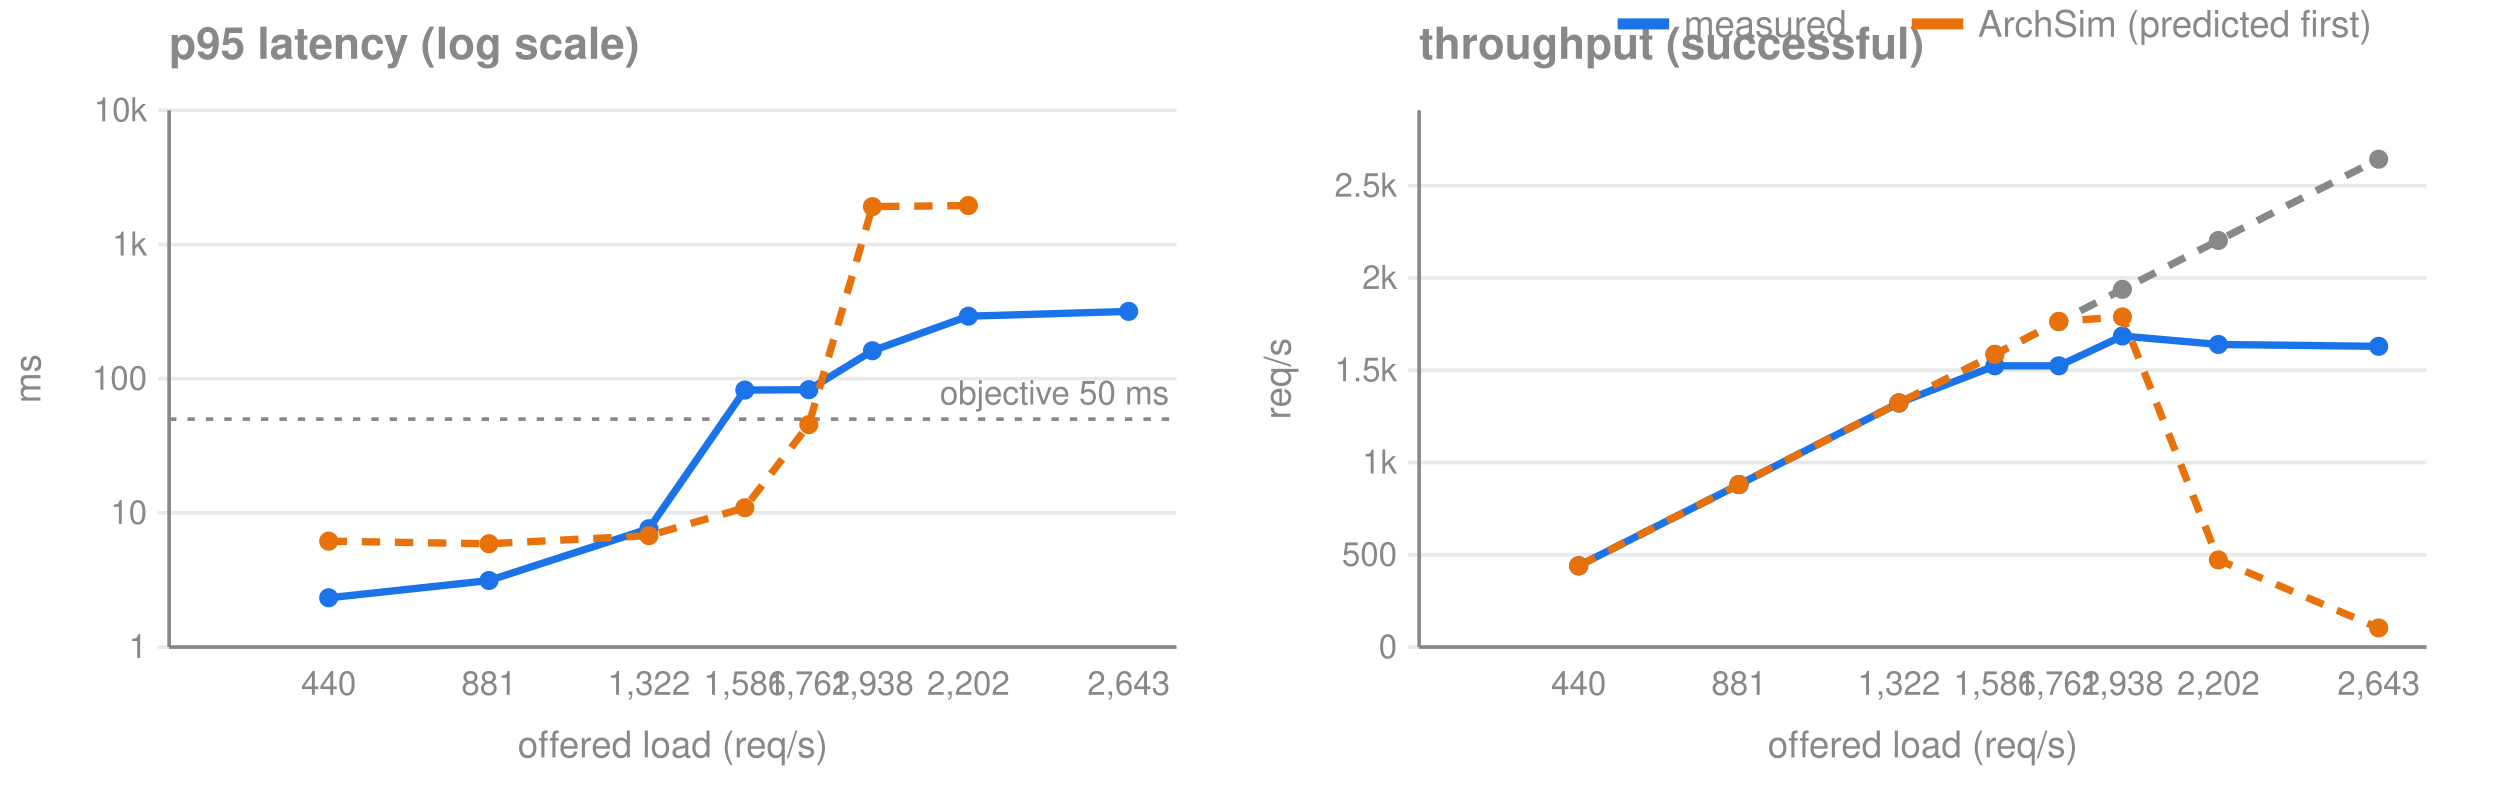
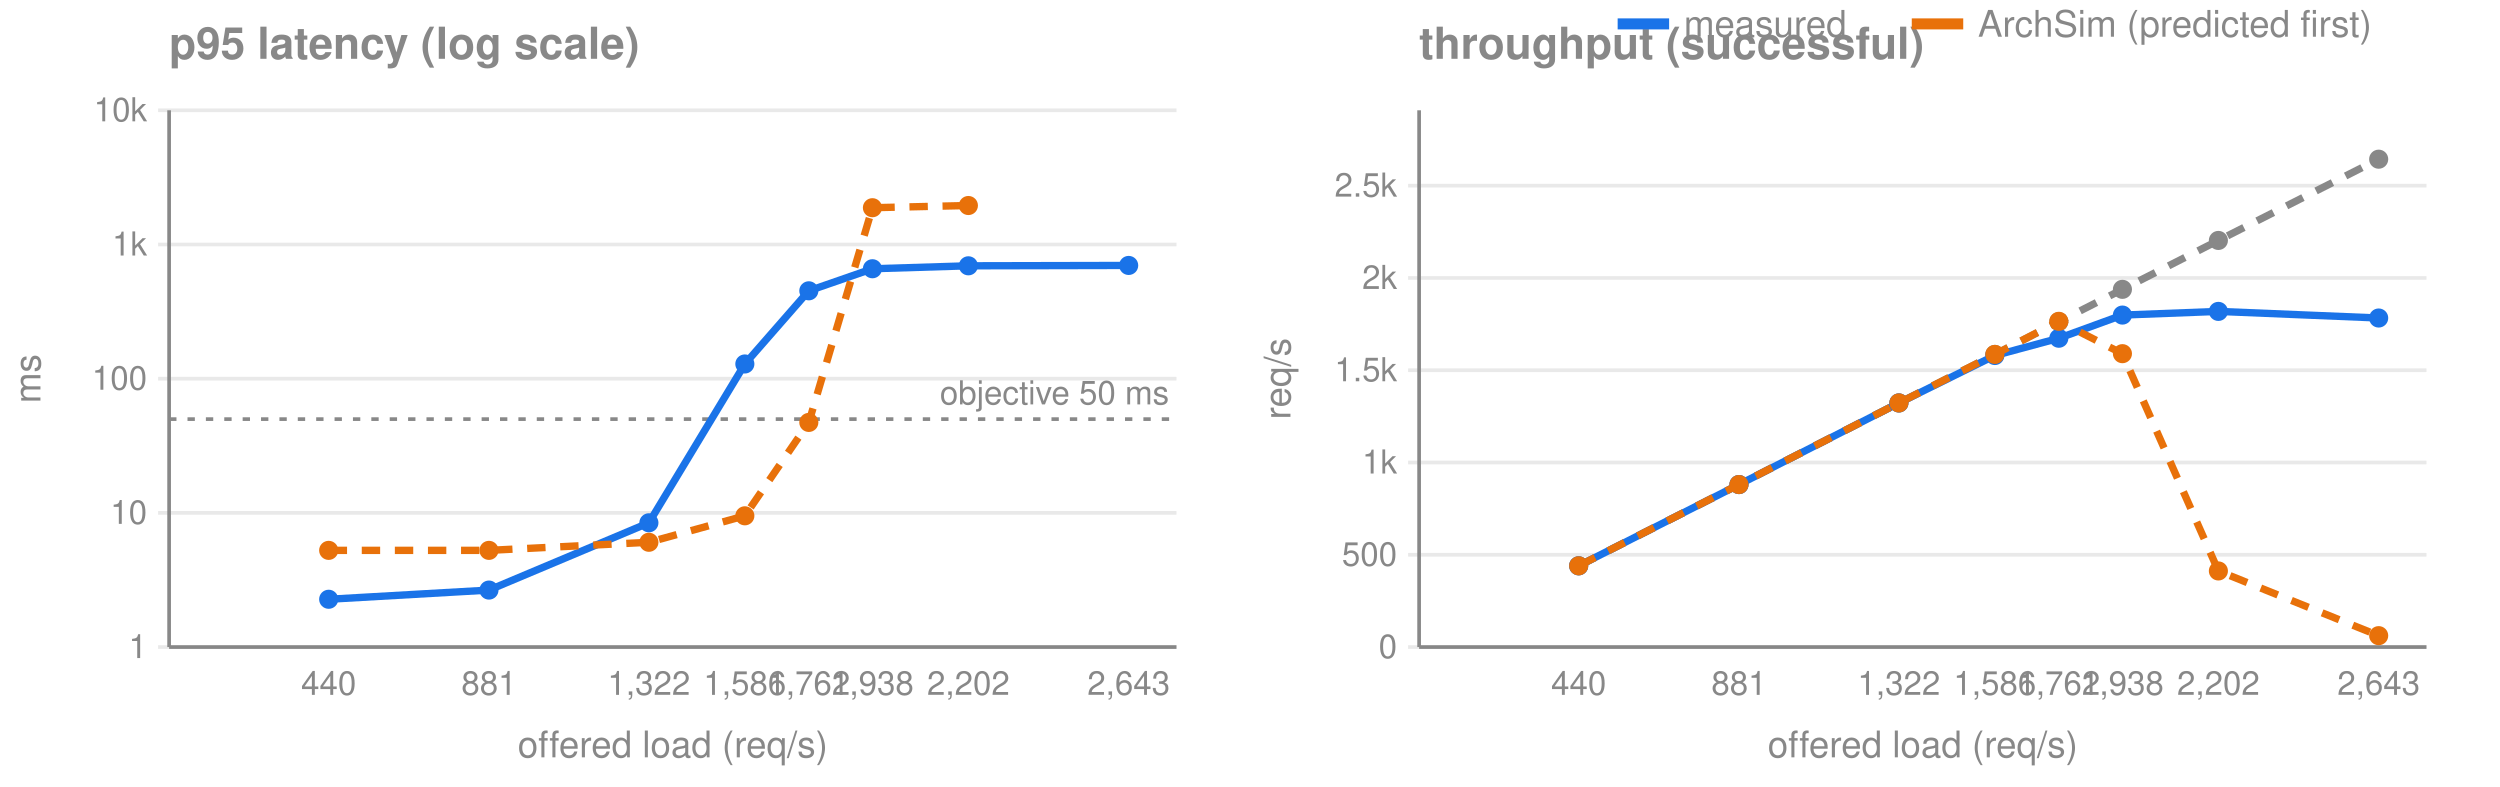
<svg xmlns="http://www.w3.org/2000/svg" viewBox="0 0 680 214" width="680" height="214" font-family="-apple-system, Segoe UI, Helvetica, Arial, sans-serif">
  <text x="46.0" y="16" font-size="12" font-weight="600" fill="#888888">p95 latency (log scale)</text>
  <line x1="46.0" y1="176.0" x2="320.0" y2="176.0" stroke="#888888" stroke-width="1" />
  <line x1="46.0" y1="30.0" x2="46.0" y2="176.0" stroke="#888888" stroke-width="1" />
  <line x1="43.0" y1="176.0" x2="320.0" y2="176.0" stroke="#888888" stroke-opacity="0.18" />
  <text x="40.0" y="179.0" font-size="9" text-anchor="end" fill="#888888">1</text>
  <line x1="43.0" y1="139.5" x2="320.0" y2="139.5" stroke="#888888" stroke-opacity="0.18" />
  <text x="40.0" y="142.5" font-size="9" text-anchor="end" fill="#888888">10</text>
  <line x1="43.0" y1="103.0" x2="320.0" y2="103.0" stroke="#888888" stroke-opacity="0.18" />
  <text x="40.0" y="106.0" font-size="9" text-anchor="end" fill="#888888">100</text>
  <line x1="43.0" y1="66.5" x2="320.0" y2="66.5" stroke="#888888" stroke-opacity="0.18" />
  <text x="40.0" y="69.5" font-size="9" text-anchor="end" fill="#888888">1k</text>
  <line x1="43.0" y1="30.0" x2="320.0" y2="30.0" stroke="#888888" stroke-opacity="0.18" />
  <text x="40.0" y="33.0" font-size="9" text-anchor="end" fill="#888888">10k</text>
  <text x="89.4" y="189.0" font-size="9" text-anchor="middle" fill="#888888">440</text>
  <text x="133.0" y="189.0" font-size="9" text-anchor="middle" fill="#888888">881</text>
  <text x="176.5" y="189.0" font-size="9" text-anchor="middle" fill="#888888">1,322</text>
  <text x="202.6" y="189.0" font-size="9" text-anchor="middle" fill="#888888">1,586</text>
  <text x="220.0" y="189.0" font-size="9" text-anchor="middle" fill="#888888">1,762</text>
  <text x="237.3" y="189.0" font-size="9" text-anchor="middle" fill="#888888">1,938</text>
  <text x="263.4" y="189.0" font-size="9" text-anchor="middle" fill="#888888">2,202</text>
  <text x="307.0" y="189.0" font-size="9" text-anchor="middle" fill="#888888">2,643</text>
  <text x="183.0" y="206.0" font-size="10" text-anchor="middle" fill="#888888">offered load (req/s)</text>
  <text x="11" y="103.0" font-size="10" text-anchor="middle" fill="#888888" transform="rotate(-90 11 103.0)">ms</text>
  <line x1="46.0" y1="114.0" x2="320.0" y2="114.0" stroke="#888888" stroke-dasharray="2 3" />
  <text x="318.0" y="110.0" font-size="9" text-anchor="end" fill="#888888">objective 50 ms</text>
-   <polyline points="89.4,162.6 133.0,157.9 176.5,143.8 202.6,106.1 220.0,106.0 237.3,95.4 263.4,86.0 307.0,84.7" fill="none" stroke="#1a73e8" stroke-width="2" />
-   <circle cx="89.4" cy="162.6" r="2.6" fill="#1a73e8" />
-   <circle cx="133.0" cy="157.9" r="2.6" fill="#1a73e8" />
-   <circle cx="176.5" cy="143.8" r="2.6" fill="#1a73e8" />
-   <circle cx="202.6" cy="106.1" r="2.6" fill="#1a73e8" />
-   <circle cx="220.0" cy="106.0" r="2.6" fill="#1a73e8" />
-   <circle cx="237.3" cy="95.4" r="2.6" fill="#1a73e8" />
-   <circle cx="263.4" cy="86.0" r="2.6" fill="#1a73e8" />
-   <circle cx="307.0" cy="84.7" r="2.6" fill="#1a73e8" />
-   <polyline points="89.4,147.2 133.0,147.9 176.5,145.7 202.6,138.1 220.0,115.5 237.3,56.2 263.4,55.9" fill="none" stroke="#e8710a" stroke-width="2" stroke-dasharray="5 4" />
-   <circle cx="89.4" cy="147.2" r="2.6" fill="#e8710a" />
-   <circle cx="133.0" cy="147.9" r="2.6" fill="#e8710a" />
-   <circle cx="176.5" cy="145.7" r="2.6" fill="#e8710a" />
-   <circle cx="202.6" cy="138.1" r="2.6" fill="#e8710a" />
-   <circle cx="220.0" cy="115.5" r="2.6" fill="#e8710a" />
-   <circle cx="237.3" cy="56.2" r="2.6" fill="#e8710a" />
+   <polyline points="89.4,163.0 133.0,160.5 176.5,142.2 202.6,99.0 220.0,79.1 237.3,73.1 263.4,72.3 307.0,72.2" fill="none" stroke="#1a73e8" stroke-width="2" />
+   <circle cx="89.4" cy="163.0" r="2.6" fill="#1a73e8" />
+   <circle cx="133.0" cy="160.5" r="2.6" fill="#1a73e8" />
+   <circle cx="176.5" cy="142.2" r="2.6" fill="#1a73e8" />
+   <circle cx="202.6" cy="99.0" r="2.6" fill="#1a73e8" />
+   <circle cx="220.0" cy="79.1" r="2.6" fill="#1a73e8" />
+   <circle cx="237.3" cy="73.1" r="2.6" fill="#1a73e8" />
+   <circle cx="263.4" cy="72.3" r="2.6" fill="#1a73e8" />
+   <circle cx="307.0" cy="72.2" r="2.6" fill="#1a73e8" />
+   <polyline points="89.4,149.7 133.0,149.7 176.5,147.5 202.6,140.3 220.0,114.9 237.3,56.5 263.4,55.9" fill="none" stroke="#e8710a" stroke-width="2" stroke-dasharray="5 4" />
+   <circle cx="89.4" cy="149.7" r="2.6" fill="#e8710a" />
+   <circle cx="133.0" cy="149.7" r="2.6" fill="#e8710a" />
+   <circle cx="176.5" cy="147.5" r="2.6" fill="#e8710a" />
+   <circle cx="202.6" cy="140.3" r="2.6" fill="#e8710a" />
+   <circle cx="220.0" cy="114.9" r="2.6" fill="#e8710a" />
+   <circle cx="237.3" cy="56.5" r="2.6" fill="#e8710a" />
  <circle cx="263.4" cy="55.9" r="2.6" fill="#e8710a" />
  <text x="386.0" y="16" font-size="12" font-weight="600" fill="#888888">throughput (successful)</text>
  <line x1="386.0" y1="176.0" x2="660.0" y2="176.0" stroke="#888888" stroke-width="1" />
  <line x1="386.0" y1="30.0" x2="386.0" y2="176.0" stroke="#888888" stroke-width="1" />
  <line x1="383.0" y1="176.0" x2="660.0" y2="176.0" stroke="#888888" stroke-opacity="0.18" />
  <text x="380.0" y="179.0" font-size="9" text-anchor="end" fill="#888888">0</text>
  <line x1="383.0" y1="150.9" x2="660.0" y2="150.9" stroke="#888888" stroke-opacity="0.18" />
  <text x="380.0" y="153.9" font-size="9" text-anchor="end" fill="#888888">500</text>
  <line x1="383.0" y1="125.8" x2="660.0" y2="125.8" stroke="#888888" stroke-opacity="0.18" />
  <text x="380.0" y="128.8" font-size="9" text-anchor="end" fill="#888888">1k</text>
  <line x1="383.0" y1="100.7" x2="660.0" y2="100.7" stroke="#888888" stroke-opacity="0.18" />
  <text x="380.0" y="103.7" font-size="9" text-anchor="end" fill="#888888">1.5k</text>
  <line x1="383.0" y1="75.6" x2="660.0" y2="75.6" stroke="#888888" stroke-opacity="0.18" />
  <text x="380.0" y="78.6" font-size="9" text-anchor="end" fill="#888888">2k</text>
  <line x1="383.0" y1="50.5" x2="660.0" y2="50.5" stroke="#888888" stroke-opacity="0.18" />
  <text x="380.0" y="53.5" font-size="9" text-anchor="end" fill="#888888">2.5k</text>
  <text x="429.4" y="189.0" font-size="9" text-anchor="middle" fill="#888888">440</text>
  <text x="473.0" y="189.0" font-size="9" text-anchor="middle" fill="#888888">881</text>
  <text x="516.5" y="189.0" font-size="9" text-anchor="middle" fill="#888888">1,322</text>
  <text x="542.6" y="189.0" font-size="9" text-anchor="middle" fill="#888888">1,586</text>
  <text x="560.0" y="189.0" font-size="9" text-anchor="middle" fill="#888888">1,762</text>
  <text x="577.3" y="189.0" font-size="9" text-anchor="middle" fill="#888888">1,938</text>
  <text x="603.4" y="189.0" font-size="9" text-anchor="middle" fill="#888888">2,202</text>
  <text x="647.0" y="189.0" font-size="9" text-anchor="middle" fill="#888888">2,643</text>
  <text x="523.0" y="206.0" font-size="10" text-anchor="middle" fill="#888888">offered load (req/s)</text>
  <text x="351" y="103.0" font-size="10" text-anchor="middle" fill="#888888" transform="rotate(-90 351 103.0)">req/s</text>
  <polyline points="429.4,153.9 473.0,131.8 516.5,109.6 542.6,96.4 560.0,87.5 577.3,78.7 603.4,65.4 647.0,43.3" fill="none" stroke="#888888" stroke-width="2" stroke-dasharray="5 4" />
  <circle cx="429.4" cy="153.9" r="2.6" fill="#888888" />
  <circle cx="473.0" cy="131.8" r="2.6" fill="#888888" />
  <circle cx="516.5" cy="109.6" r="2.6" fill="#888888" />
  <circle cx="542.6" cy="96.4" r="2.6" fill="#888888" />
  <circle cx="560.0" cy="87.5" r="2.6" fill="#888888" />
  <circle cx="577.3" cy="78.7" r="2.6" fill="#888888" />
  <circle cx="603.4" cy="65.4" r="2.6" fill="#888888" />
  <circle cx="647.0" cy="43.3" r="2.6" fill="#888888" />
-   <polyline points="429.4,153.9 473.0,131.8 516.5,109.6 542.6,99.5 560.0,99.5 577.3,91.4 603.4,93.7 647.0,94.2" fill="none" stroke="#1a73e8" stroke-width="2" />
+   <polyline points="429.4,153.9 473.0,131.8 516.5,109.6 542.6,96.7 560.0,92.0 577.3,85.7 603.4,84.7 647.0,86.5" fill="none" stroke="#1a73e8" stroke-width="2" />
  <circle cx="429.4" cy="153.9" r="2.6" fill="#1a73e8" />
  <circle cx="473.0" cy="131.8" r="2.6" fill="#1a73e8" />
  <circle cx="516.5" cy="109.6" r="2.6" fill="#1a73e8" />
-   <circle cx="542.6" cy="99.5" r="2.6" fill="#1a73e8" />
-   <circle cx="560.0" cy="99.5" r="2.6" fill="#1a73e8" />
-   <circle cx="577.3" cy="91.4" r="2.6" fill="#1a73e8" />
-   <circle cx="603.4" cy="93.7" r="2.6" fill="#1a73e8" />
-   <circle cx="647.0" cy="94.2" r="2.6" fill="#1a73e8" />
-   <polyline points="429.4,153.9 473.0,131.8 516.5,109.6 542.6,96.4 560.0,87.4 577.3,86.2 603.4,152.3 647.0,170.8" fill="none" stroke="#e8710a" stroke-width="2" stroke-dasharray="5 4" />
+   <circle cx="542.6" cy="96.7" r="2.6" fill="#1a73e8" />
+   <circle cx="560.0" cy="92.0" r="2.6" fill="#1a73e8" />
+   <circle cx="577.3" cy="85.7" r="2.6" fill="#1a73e8" />
+   <circle cx="603.4" cy="84.7" r="2.6" fill="#1a73e8" />
+   <circle cx="647.0" cy="86.5" r="2.6" fill="#1a73e8" />
+   <polyline points="429.4,153.9 473.0,131.8 516.5,109.6 542.6,96.4 560.0,87.4 577.3,96.2 603.4,155.3 647.0,172.9" fill="none" stroke="#e8710a" stroke-width="2" stroke-dasharray="5 4" />
  <circle cx="429.4" cy="153.9" r="2.6" fill="#e8710a" />
  <circle cx="473.0" cy="131.8" r="2.6" fill="#e8710a" />
  <circle cx="516.5" cy="109.6" r="2.6" fill="#e8710a" />
  <circle cx="542.6" cy="96.4" r="2.6" fill="#e8710a" />
  <circle cx="560.0" cy="87.4" r="2.6" fill="#e8710a" />
-   <circle cx="577.3" cy="86.2" r="2.6" fill="#e8710a" />
-   <circle cx="603.4" cy="152.3" r="2.6" fill="#e8710a" />
-   <circle cx="647.0" cy="170.8" r="2.6" fill="#e8710a" />
+   <circle cx="577.3" cy="96.2" r="2.6" fill="#e8710a" />
+   <circle cx="603.4" cy="155.3" r="2.6" fill="#e8710a" />
+   <circle cx="647.0" cy="172.9" r="2.6" fill="#e8710a" />
  <rect x="440" y="5" width="14" height="3" fill="#1a73e8" />
  <text x="458" y="10" font-size="10" fill="#888888">measured</text>
  <rect x="520" y="5" width="14" height="3" fill="#e8710a" />
  <text x="538" y="10" font-size="10" fill="#888888">ArchSim (predicted first)</text>
</svg>
